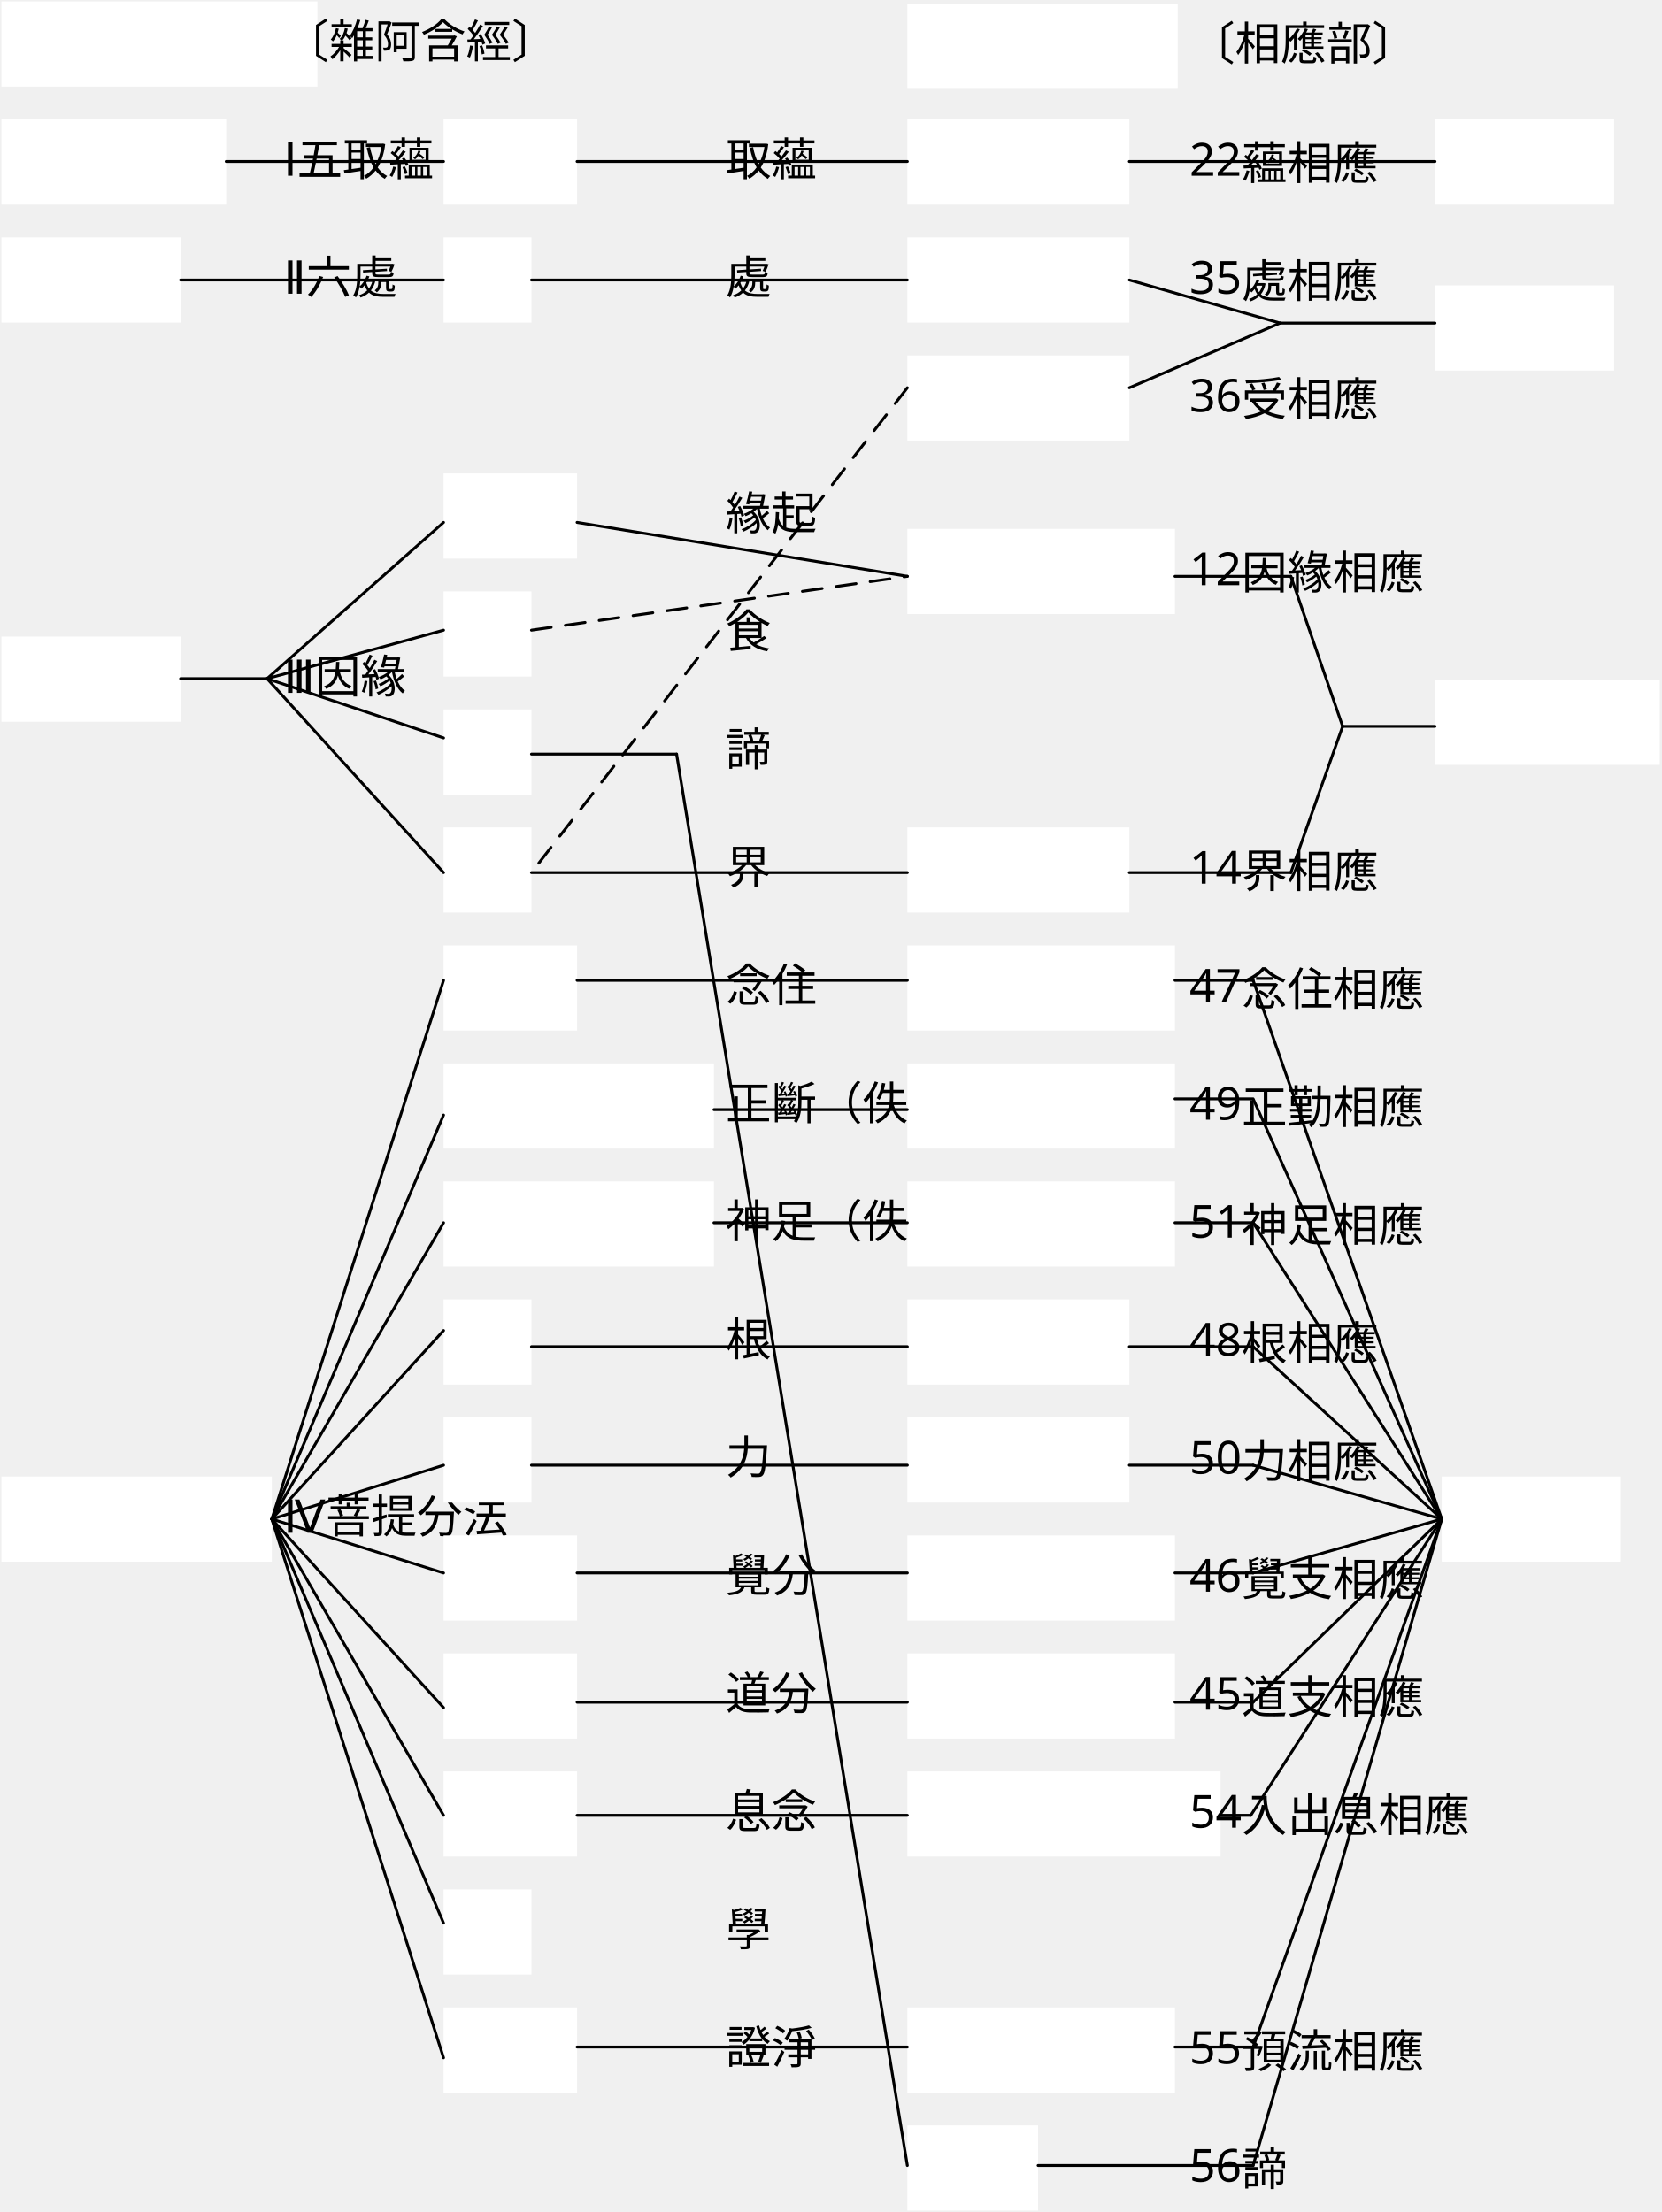
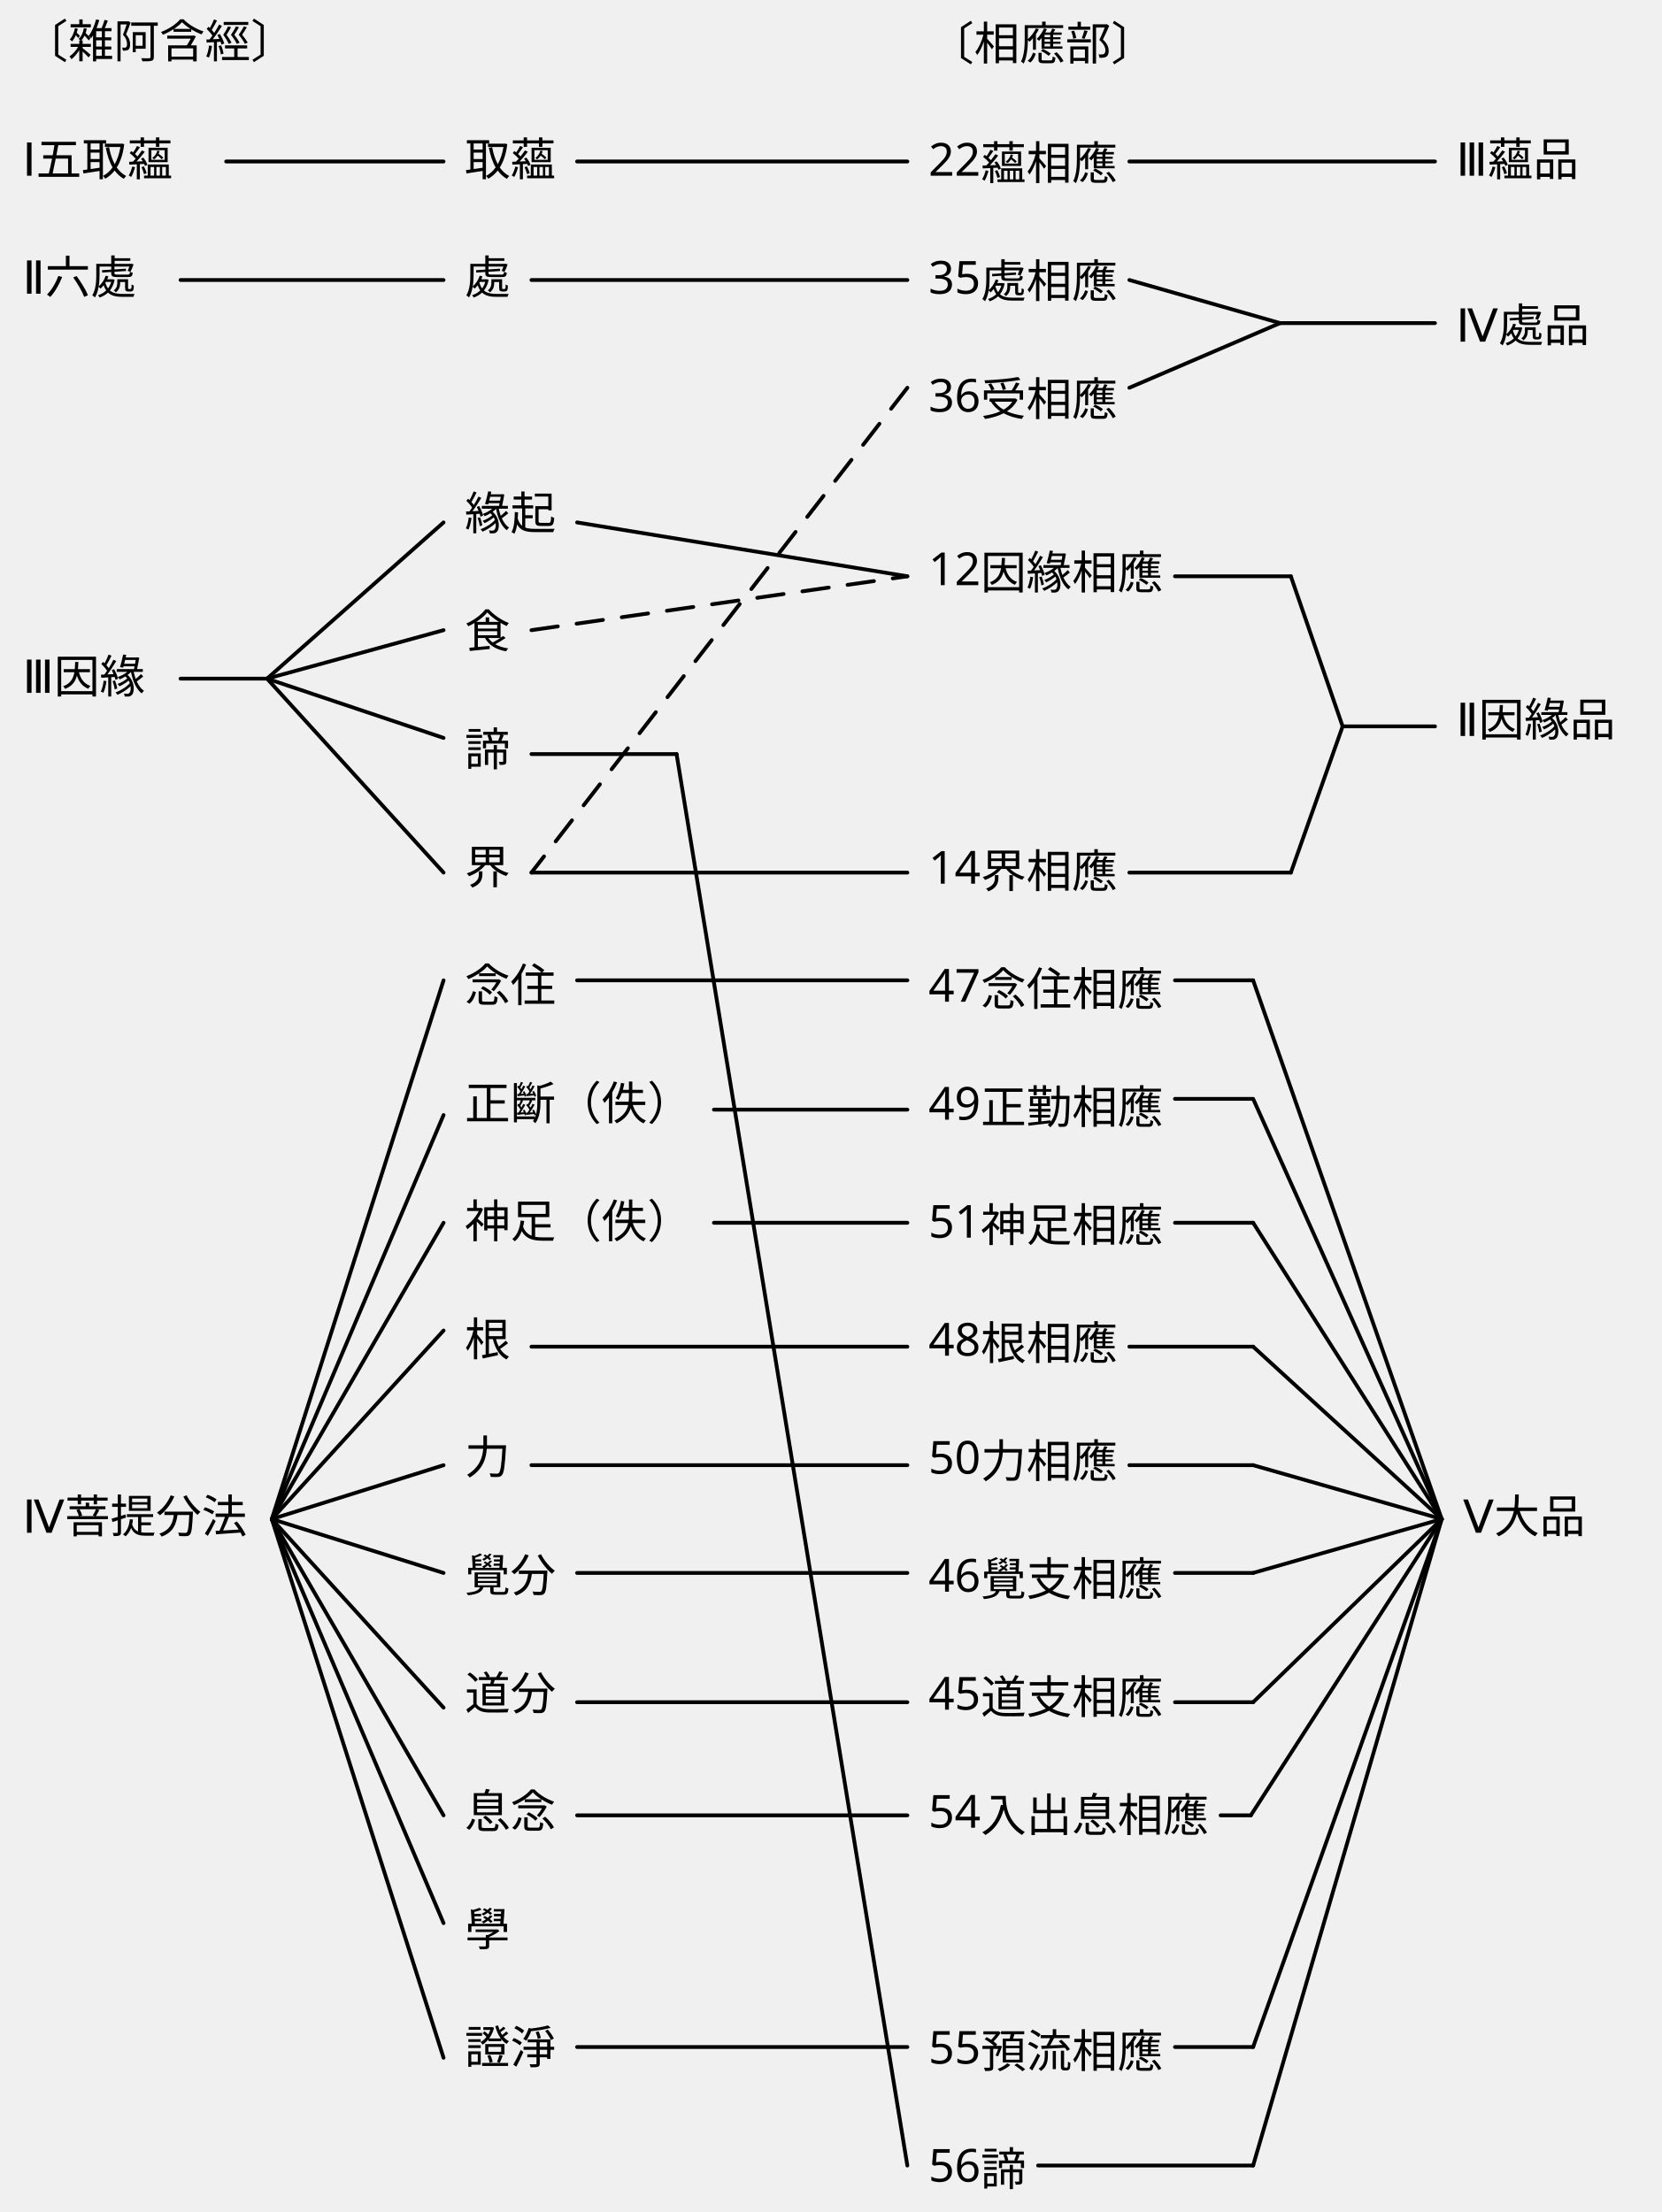
- <svg xmlns="http://www.w3.org/2000/svg" xmlns:ns1="http://schemas.microsoft.com/visio/2003/SVGExtensions/" width="6.069in" height="8.083in" viewBox="0 0 436.955 581.952" xml:space="preserve" color-interpolation-filters="sRGB" class="st5">
-   <ns1:documentProperties ns1:langID="1028" ns1:metric="true" ns1:viewMarkup="false" />
+ <svg xmlns="http://www.w3.org/2000/svg" width="6.069in" height="8.083in" viewBox="0 0 436.955 581.952" xml:space="preserve" color-interpolation-filters="sRGB" class="st5">
  <style type="text/css">
	
- 		.st1 {fill:#ffffff;stroke:none;stroke-linecap:round;stroke-linejoin:round;stroke-width:0.75}
+ 		.st1 {fill:none;stroke:none;stroke-linecap:round;stroke-linejoin:round;stroke-width:0.75}
		.st2 {fill:#000000;font-family:新細明體;font-size:1em}
- 		.st3 {stroke:#000000;stroke-linecap:round;stroke-linejoin:round;stroke-width:0.75}
- 		.st4 {stroke:#000000;stroke-dasharray:5.25,3.75;stroke-linecap:round;stroke-linejoin:round;stroke-width:0.75}
+ 		.st3 {stroke:#000000;stroke-linecap:round;stroke-linejoin:round;stroke-width:1}
+ 		.st4 {stroke:#000000;stroke-dasharray:7,5;stroke-linecap:round;stroke-linejoin:round;stroke-width:1}
		.st5 {fill:none;fill-rule:evenodd;font-size:12px;overflow:visible;stroke-linecap:square;stroke-miterlimit:3}
	
	</style>
-   <g ns1:mID="0" ns1:index="1" ns1:groupContext="foregroundPage">
-     <ns1:pageProperties ns1:drawingScale="0.0393701" ns1:pageScale="0.0393701" ns1:drawingUnits="24" ns1:shadowOffsetX="8.50394" ns1:shadowOffsetY="-8.50394" />
-     <g id="group104-1" transform="translate(0.375,-0.375)" ns1:mID="104" ns1:groupContext="group">
-       <g id="shape1-2" ns1:mID="1" ns1:groupContext="shape" transform="translate(7.99361E-15,-558.799)">
-         <ns1:textBlock ns1:margins="rect(4,4,4,4)" ns1:tabSpace="42.5197" />
-         <ns1:textRect cx="41.561" cy="570.751" width="83.13" height="22.404" />
+   <g>
+     <g id="group104-1" transform="translate(0.375,-0.375)">
+       <g id="shape1-2" transform="translate(3.9968E-14,-558.799)">
        <rect x="0" y="559.549" width="83.121" height="22.404" class="st1" />
-         <text x="5.56" y="574.35" class="st2" ns1:langID="1028">
-           <ns1:paragraph ns1:horizAlign="1" />
-           <ns1:tabList />〔雜阿含經〕</text>
-       </g>
-       <g id="shape2-5" ns1:mID="2" ns1:groupContext="shape" transform="translate(238.292,-558.217)">
-         <ns1:textBlock ns1:margins="rect(4,4,4,4)" ns1:tabSpace="42.5197" />
-         <ns1:textRect cx="35.561" cy="570.751" width="71.13" height="22.404" />
+         <text x="5.56" y="574.35" class="st2">〔雜阿含經〕</text>
+       </g>
+       <g id="shape2-5" transform="translate(238.292,-558.217)">
        <rect x="0" y="559.549" width="71.121" height="22.404" class="st1" />
-         <text x="5.56" y="574.35" class="st2" ns1:langID="1028">
-           <ns1:paragraph ns1:horizAlign="1" />
-           <ns1:tabList />〔相應部〕</text>
-       </g>
-       <g id="shape3-8" ns1:mID="3" ns1:groupContext="shape" transform="translate(-1.19904E-14,-527.754)">
-         <ns1:textBlock ns1:margins="rect(4,4,4,4)" ns1:tabSpace="42.5197" />
-         <ns1:textRect cx="29.561" cy="570.751" width="59.13" height="22.404" />
+         <text x="5.56" y="574.35" class="st2">〔相應部〕</text>
+       </g>
+       <g id="shape3-8" transform="translate(7.99361E-15,-527.754)">
        <rect x="0" y="559.549" width="59.121" height="22.404" class="st1" />
-         <text x="5.56" y="574.35" class="st2" ns1:langID="1028">
-           <ns1:paragraph ns1:horizAlign="1" />
-           <ns1:tabList />Ⅰ五取蘊</text>
-       </g>
-       <g id="shape4-11" ns1:mID="4" ns1:groupContext="shape" transform="translate(116.296,-527.754)">
-         <ns1:textBlock ns1:margins="rect(4,4,4,4)" ns1:tabSpace="42.5197" />
-         <ns1:textRect cx="17.56" cy="570.751" width="35.13" height="22.404" />
-         <rect x="0" y="559.549" width="35.121" height="22.404" class="st1" />
-         <text x="5.56" y="574.35" class="st2" ns1:langID="1028">
-           <ns1:paragraph ns1:horizAlign="1" />
-           <ns1:tabList />取蘊</text>
-       </g>
-       <g id="shape5-14" ns1:mID="5" ns1:groupContext="shape" transform="translate(238.292,-527.754)">
-         <ns1:textBlock ns1:margins="rect(4,4,4,4)" ns1:tabSpace="42.5197" />
-         <ns1:textRect cx="29.197" cy="570.751" width="58.4" height="22.404" />
-         <rect x="0" y="559.549" width="58.395" height="22.404" class="st1" />
-         <text x="5.56" y="574.35" class="st2" ns1:langID="1028">
-           <ns1:paragraph ns1:horizAlign="1" />
-           <ns1:tabList />22蘊相應</text>
-       </g>
-       <g id="shape6-17" ns1:mID="6" ns1:groupContext="shape" transform="translate(377.084,-527.754)">
-         <ns1:textBlock ns1:margins="rect(4,4,4,4)" ns1:tabSpace="42.5197" />
-         <ns1:textRect cx="23.561" cy="570.751" width="47.13" height="22.404" />
-         <rect x="0" y="559.549" width="47.121" height="22.404" class="st1" />
-         <text x="5.56" y="574.35" class="st2" ns1:langID="1028">
-           <ns1:paragraph ns1:horizAlign="1" />
-           <ns1:tabList />Ⅲ蘊品</text>
-       </g>
-       <g id="shape7-20" ns1:mID="7" ns1:groupContext="shape" transform="translate(-1.9984E-14,-496.71)">
-         <ns1:textBlock ns1:margins="rect(4,4,4,4)" ns1:tabSpace="42.5197" />
-         <ns1:textRect cx="23.561" cy="570.751" width="47.13" height="22.404" />
-         <rect x="0" y="559.549" width="47.121" height="22.404" class="st1" />
-         <text x="5.56" y="574.35" class="st2" ns1:langID="1028">
-           <ns1:paragraph ns1:horizAlign="1" />
-           <ns1:tabList />Ⅱ六處</text>
-       </g>
-       <g id="shape8-23" ns1:mID="8" ns1:groupContext="shape" transform="translate(116.296,-496.71)">
-         <ns1:textBlock ns1:margins="rect(4,4,4,4)" ns1:tabSpace="42.5197" />
-         <ns1:textRect cx="11.56" cy="570.751" width="23.13" height="22.404" />
-         <rect x="0" y="559.549" width="23.121" height="22.404" class="st1" />
-         <text x="5.56" y="574.35" class="st2" ns1:langID="1028">
-           <ns1:paragraph ns1:horizAlign="1" />
-           <ns1:tabList />處</text>
-       </g>
-       <g id="shape9-26" ns1:mID="9" ns1:groupContext="shape" transform="translate(238.292,-496.71)">
-         <ns1:textBlock ns1:margins="rect(4,4,4,4)" ns1:tabSpace="42.5197" />
-         <ns1:textRect cx="29.197" cy="570.751" width="58.4" height="22.404" />
-         <rect x="0" y="559.549" width="58.395" height="22.404" class="st1" />
-         <text x="5.56" y="574.35" class="st2" ns1:langID="1028">
-           <ns1:paragraph ns1:horizAlign="1" />
-           <ns1:tabList />35處相應</text>
-       </g>
-       <g id="shape10-29" ns1:mID="10" ns1:groupContext="shape" transform="translate(377.084,-484.091)">
-         <ns1:textBlock ns1:margins="rect(4,4,4,4)" ns1:tabSpace="42.5197" />
-         <ns1:textRect cx="23.561" cy="570.751" width="47.13" height="22.404" />
-         <rect x="0" y="559.549" width="47.121" height="22.404" class="st1" />
-         <text x="5.56" y="574.35" class="st2" ns1:langID="1028">
-           <ns1:paragraph ns1:horizAlign="1" />
-           <ns1:tabList />Ⅳ處品</text>
-       </g>
-       <g id="shape11-32" ns1:mID="11" ns1:groupContext="shape" transform="translate(238.292,-465.666)">
-         <ns1:textBlock ns1:margins="rect(4,4,4,4)" ns1:tabSpace="42.5197" />
-         <ns1:textRect cx="29.197" cy="570.751" width="58.4" height="22.404" />
-         <rect x="0" y="559.549" width="58.395" height="22.404" class="st1" />
-         <text x="5.56" y="574.35" class="st2" ns1:langID="1028">
-           <ns1:paragraph ns1:horizAlign="1" />
-           <ns1:tabList />36受相應</text>
-       </g>
-       <g id="shape12-35" ns1:mID="12" ns1:groupContext="shape" transform="translate(-1.9984E-14,-391.691)">
-         <ns1:textBlock ns1:margins="rect(4,4,4,4)" ns1:tabSpace="42.5197" />
-         <ns1:textRect cx="23.561" cy="570.751" width="47.13" height="22.404" />
-         <rect x="0" y="559.549" width="47.121" height="22.404" class="st1" />
-         <text x="5.56" y="574.35" class="st2" ns1:langID="1028">
-           <ns1:paragraph ns1:horizAlign="1" />
-           <ns1:tabList />Ⅲ因緣</text>
-       </g>
-       <g id="shape13-38" ns1:mID="13" ns1:groupContext="shape" transform="translate(377.084,-380.353)">
-         <ns1:textBlock ns1:margins="rect(4,4,4,4)" ns1:tabSpace="42.5197" />
-         <ns1:textRect cx="29.561" cy="570.751" width="59.13" height="22.404" />
+         <text x="5.56" y="574.35" class="st2">Ⅰ五取蘊</text>
+       </g>
+       <g id="shape4-11" transform="translate(116.296,-527.754)">
+         <rect x="0" y="559.549" width="35.121" height="22.404" class="st1" />
+         <text x="5.56" y="574.35" class="st2">取蘊</text>
+       </g>
+       <g id="shape5-14" transform="translate(238.292,-527.754)">
+         <rect x="0" y="559.549" width="58.395" height="22.404" class="st1" />
+         <text x="5.56" y="574.35" class="st2">22蘊相應</text>
+       </g>
+       <g id="shape6-17" transform="translate(377.084,-527.754)">
+         <rect x="0" y="559.549" width="47.121" height="22.404" class="st1" />
+         <text x="5.56" y="574.35" class="st2">Ⅲ蘊品</text>
+       </g>
+       <g id="shape7-20" transform="translate(1.59872E-14,-496.71)">
+         <rect x="0" y="559.549" width="47.121" height="22.404" class="st1" />
+         <text x="5.56" y="574.35" class="st2">Ⅱ六處</text>
+       </g>
+       <g id="shape8-23" transform="translate(116.296,-496.71)">
+         <rect x="0" y="559.549" width="23.121" height="22.404" class="st1" />
+         <text x="5.56" y="574.35" class="st2">處</text>
+       </g>
+       <g id="shape9-26" transform="translate(238.292,-496.71)">
+         <rect x="0" y="559.549" width="58.395" height="22.404" class="st1" />
+         <text x="5.56" y="574.35" class="st2">35處相應</text>
+       </g>
+       <g id="shape10-29" transform="translate(377.084,-484.091)">
+         <rect x="0" y="559.549" width="47.121" height="22.404" class="st1" />
+         <text x="5.56" y="574.35" class="st2">Ⅳ處品</text>
+       </g>
+       <g id="shape11-32" transform="translate(238.292,-465.666)">
+         <rect x="0" y="559.549" width="58.395" height="22.404" class="st1" />
+         <text x="5.56" y="574.35" class="st2">36受相應</text>
+       </g>
+       <g id="shape12-35" transform="translate(1.59872E-14,-391.691)">
+         <rect x="0" y="559.549" width="47.121" height="22.404" class="st1" />
+         <text x="5.56" y="574.35" class="st2">Ⅲ因緣</text>
+       </g>
+       <g id="shape13-38" transform="translate(377.084,-380.353)">
        <rect x="0" y="559.549" width="59.121" height="22.404" class="st1" />
-         <text x="5.56" y="574.35" class="st2" ns1:langID="1028">
-           <ns1:paragraph ns1:horizAlign="1" />
-           <ns1:tabList />Ⅱ因緣品</text>
-       </g>
-       <g id="shape14-41" ns1:mID="14" ns1:groupContext="shape" transform="translate(238.292,-420.038)">
-         <ns1:textBlock ns1:margins="rect(4,4,4,4)" ns1:tabSpace="42.5197" />
-         <ns1:textRect cx="35.197" cy="570.751" width="70.4" height="22.404" />
-         <rect x="0" y="559.549" width="70.395" height="22.404" class="st1" />
-         <text x="5.56" y="574.35" class="st2" ns1:langID="1028">
-           <ns1:paragraph ns1:horizAlign="1" />
-           <ns1:tabList />12因緣相應</text>
-       </g>
-       <g id="shape15-44" ns1:mID="15" ns1:groupContext="shape" transform="translate(116.296,-434.621)">
-         <ns1:textBlock ns1:margins="rect(4,4,4,4)" ns1:tabSpace="42.5197" />
-         <ns1:textRect cx="17.56" cy="570.751" width="35.13" height="22.404" />
-         <rect x="0" y="559.549" width="35.121" height="22.404" class="st1" />
-         <text x="5.56" y="574.35" class="st2" ns1:langID="1028">
-           <ns1:paragraph ns1:horizAlign="1" />
-           <ns1:tabList />緣起</text>
-       </g>
-       <g id="shape16-47" ns1:mID="16" ns1:groupContext="shape" transform="translate(116.296,-403.577)">
-         <ns1:textBlock ns1:margins="rect(4,4,4,4)" ns1:tabSpace="42.5197" />
-         <ns1:textRect cx="11.56" cy="570.751" width="23.13" height="22.404" />
-         <rect x="0" y="559.549" width="23.121" height="22.404" class="st1" />
-         <text x="5.56" y="574.35" class="st2" ns1:langID="1028">
-           <ns1:paragraph ns1:horizAlign="1" />
-           <ns1:tabList />食</text>
-       </g>
-       <g id="shape17-50" ns1:mID="17" ns1:groupContext="shape" transform="translate(116.296,-372.532)">
-         <ns1:textBlock ns1:margins="rect(4,4,4,4)" ns1:tabSpace="42.5197" />
-         <ns1:textRect cx="11.56" cy="570.751" width="23.13" height="22.404" />
-         <rect x="0" y="559.549" width="23.121" height="22.404" class="st1" />
-         <text x="5.56" y="574.35" class="st2" ns1:langID="1028">
-           <ns1:paragraph ns1:horizAlign="1" />
-           <ns1:tabList />諦</text>
-       </g>
-       <g id="shape18-53" ns1:mID="18" ns1:groupContext="shape" transform="translate(116.296,-341.488)">
-         <ns1:textBlock ns1:margins="rect(4,4,4,4)" ns1:tabSpace="42.5197" />
-         <ns1:textRect cx="11.56" cy="570.751" width="23.13" height="22.404" />
-         <rect x="0" y="559.549" width="23.121" height="22.404" class="st1" />
-         <text x="5.56" y="574.35" class="st2" ns1:langID="1028">
-           <ns1:paragraph ns1:horizAlign="1" />
-           <ns1:tabList />界</text>
-       </g>
-       <g id="shape19-56" ns1:mID="19" ns1:groupContext="shape" transform="translate(238.292,-341.488)">
-         <ns1:textBlock ns1:margins="rect(4,4,4,4)" ns1:tabSpace="42.5197" />
-         <ns1:textRect cx="29.197" cy="570.751" width="58.4" height="22.404" />
-         <rect x="0" y="559.549" width="58.395" height="22.404" class="st1" />
-         <text x="5.56" y="574.35" class="st2" ns1:langID="1028">
-           <ns1:paragraph ns1:horizAlign="1" />
-           <ns1:tabList />14界相應</text>
-       </g>
-       <g id="shape20-59" ns1:mID="20" ns1:groupContext="shape" transform="translate(-1.59872E-14,-170.726)">
-         <ns1:textBlock ns1:margins="rect(4,4,4,4)" ns1:tabSpace="42.5197" />
-         <ns1:textRect cx="35.561" cy="570.751" width="71.13" height="22.404" />
+         <text x="5.56" y="574.35" class="st2">Ⅱ因緣品</text>
+       </g>
+       <g id="shape14-41" transform="translate(238.292,-420.038)">
+         <rect x="0" y="559.549" width="70.395" height="22.404" class="st1" />
+         <text x="5.56" y="574.35" class="st2">12因緣相應</text>
+       </g>
+       <g id="shape15-44" transform="translate(116.296,-434.621)">
+         <rect x="0" y="559.549" width="35.121" height="22.404" class="st1" />
+         <text x="5.56" y="574.35" class="st2">緣起</text>
+       </g>
+       <g id="shape16-47" transform="translate(116.296,-403.577)">
+         <rect x="0" y="559.549" width="23.121" height="22.404" class="st1" />
+         <text x="5.56" y="574.35" class="st2">食</text>
+       </g>
+       <g id="shape17-50" transform="translate(116.296,-372.532)">
+         <rect x="0" y="559.549" width="23.121" height="22.404" class="st1" />
+         <text x="5.56" y="574.35" class="st2">諦</text>
+       </g>
+       <g id="shape18-53" transform="translate(116.296,-341.488)">
+         <rect x="0" y="559.549" width="23.121" height="22.404" class="st1" />
+         <text x="5.56" y="574.35" class="st2">界</text>
+       </g>
+       <g id="shape19-56" transform="translate(238.292,-341.488)">
+         <rect x="0" y="559.549" width="58.395" height="22.404" class="st1" />
+         <text x="5.56" y="574.35" class="st2">14界相應</text>
+       </g>
+       <g id="shape20-59" transform="translate(1.19904E-14,-170.726)">
        <rect x="0" y="559.549" width="71.121" height="22.404" class="st1" />
-         <text x="5.56" y="574.35" class="st2" ns1:langID="1028">
-           <ns1:paragraph ns1:horizAlign="1" />
-           <ns1:tabList />Ⅳ菩提分法</text>
-       </g>
-       <g id="shape21-62" ns1:mID="21" ns1:groupContext="shape" transform="translate(378.85,-170.726)">
-         <ns1:textBlock ns1:margins="rect(4,4,4,4)" ns1:tabSpace="42.5197" />
-         <ns1:textRect cx="23.561" cy="570.751" width="47.13" height="22.404" />
-         <rect x="0" y="559.549" width="47.121" height="22.404" class="st1" />
-         <text x="5.56" y="574.35" class="st2" ns1:langID="1028">
-           <ns1:paragraph ns1:horizAlign="1" />
-           <ns1:tabList />Ⅴ大品</text>
-       </g>
-       <g id="shape22-65" ns1:mID="22" ns1:groupContext="shape" transform="translate(116.296,-310.444)">
-         <ns1:textBlock ns1:margins="rect(4,4,4,4)" ns1:tabSpace="42.5197" />
-         <ns1:textRect cx="17.56" cy="570.751" width="35.13" height="22.404" />
-         <rect x="0" y="559.549" width="35.121" height="22.404" class="st1" />
-         <text x="5.56" y="574.35" class="st2" ns1:langID="1028">
-           <ns1:paragraph ns1:horizAlign="1" />
-           <ns1:tabList />念住</text>
-       </g>
-       <g id="shape23-68" ns1:mID="23" ns1:groupContext="shape" transform="translate(238.292,-310.444)">
-         <ns1:textBlock ns1:margins="rect(4,4,4,4)" ns1:tabSpace="42.5197" />
-         <ns1:textRect cx="35.197" cy="570.751" width="70.4" height="22.404" />
-         <rect x="0" y="559.549" width="70.395" height="22.404" class="st1" />
-         <text x="5.56" y="574.35" class="st2" ns1:langID="1028">
-           <ns1:paragraph ns1:horizAlign="1" />
-           <ns1:tabList />47念住相應</text>
-       </g>
-       <g id="shape24-71" ns1:mID="24" ns1:groupContext="shape" transform="translate(116.296,-279.399)">
-         <ns1:textBlock ns1:margins="rect(4,4,4,4)" ns1:tabSpace="42.5197" />
-         <ns1:textRect cx="35.561" cy="570.751" width="71.13" height="22.404" />
+         <text x="5.56" y="574.35" class="st2">Ⅳ菩提分法</text>
+       </g>
+       <g id="shape21-62" transform="translate(378.85,-170.726)">
+         <rect x="0" y="559.549" width="47.121" height="22.404" class="st1" />
+         <text x="5.56" y="574.35" class="st2">Ⅴ大品</text>
+       </g>
+       <g id="shape22-65" transform="translate(116.296,-310.444)">
+         <rect x="0" y="559.549" width="35.121" height="22.404" class="st1" />
+         <text x="5.56" y="574.35" class="st2">念住</text>
+       </g>
+       <g id="shape23-68" transform="translate(238.292,-310.444)">
+         <rect x="0" y="559.549" width="70.395" height="22.404" class="st1" />
+         <text x="5.56" y="574.35" class="st2">47念住相應</text>
+       </g>
+       <g id="shape24-71" transform="translate(116.296,-279.399)">
        <rect x="0" y="559.549" width="71.121" height="22.404" class="st1" />
-         <text x="5.56" y="574.35" class="st2" ns1:langID="1028">
-           <ns1:paragraph ns1:horizAlign="1" />
-           <ns1:tabList />正斷（佚）</text>
-       </g>
-       <g id="shape25-74" ns1:mID="25" ns1:groupContext="shape" transform="translate(238.292,-279.399)">
-         <ns1:textBlock ns1:margins="rect(4,4,4,4)" ns1:tabSpace="42.5197" />
-         <ns1:textRect cx="35.197" cy="570.751" width="70.4" height="22.404" />
-         <rect x="0" y="559.549" width="70.395" height="22.404" class="st1" />
-         <text x="5.56" y="574.35" class="st2" ns1:langID="1028">
-           <ns1:paragraph ns1:horizAlign="1" />
-           <ns1:tabList />49正勤相應</text>
-       </g>
-       <g id="shape26-77" ns1:mID="26" ns1:groupContext="shape" transform="translate(116.296,-248.355)">
-         <ns1:textBlock ns1:margins="rect(4,4,4,4)" ns1:tabSpace="42.5197" />
-         <ns1:textRect cx="35.561" cy="570.751" width="71.13" height="22.404" />
+         <text x="5.56" y="574.35" class="st2">正斷（佚）</text>
+       </g>
+       <g id="shape25-74" transform="translate(238.292,-279.399)">
+         <rect x="0" y="559.549" width="70.395" height="22.404" class="st1" />
+         <text x="5.56" y="574.35" class="st2">49正勤相應</text>
+       </g>
+       <g id="shape26-77" transform="translate(116.296,-248.355)">
        <rect x="0" y="559.549" width="71.121" height="22.404" class="st1" />
-         <text x="5.56" y="574.35" class="st2" ns1:langID="1028">
-           <ns1:paragraph ns1:horizAlign="1" />
-           <ns1:tabList />神足（佚）</text>
-       </g>
-       <g id="shape27-80" ns1:mID="27" ns1:groupContext="shape" transform="translate(238.292,-248.355)">
-         <ns1:textBlock ns1:margins="rect(4,4,4,4)" ns1:tabSpace="42.5197" />
-         <ns1:textRect cx="35.197" cy="570.751" width="70.4" height="22.404" />
-         <rect x="0" y="559.549" width="70.395" height="22.404" class="st1" />
-         <text x="5.56" y="574.35" class="st2" ns1:langID="1028">
-           <ns1:paragraph ns1:horizAlign="1" />
-           <ns1:tabList />51神足相應</text>
-       </g>
-       <g id="shape28-83" ns1:mID="28" ns1:groupContext="shape" transform="translate(116.296,-217.311)">
-         <ns1:textBlock ns1:margins="rect(4,4,4,4)" ns1:tabSpace="42.5197" />
-         <ns1:textRect cx="11.56" cy="570.751" width="23.13" height="22.404" />
-         <rect x="0" y="559.549" width="23.121" height="22.404" class="st1" />
-         <text x="5.56" y="574.35" class="st2" ns1:langID="1028">
-           <ns1:paragraph ns1:horizAlign="1" />
-           <ns1:tabList />根</text>
-       </g>
-       <g id="shape29-86" ns1:mID="29" ns1:groupContext="shape" transform="translate(238.292,-217.311)">
-         <ns1:textBlock ns1:margins="rect(4,4,4,4)" ns1:tabSpace="42.5197" />
-         <ns1:textRect cx="29.197" cy="570.751" width="58.4" height="22.404" />
-         <rect x="0" y="559.549" width="58.395" height="22.404" class="st1" />
-         <text x="5.56" y="574.35" class="st2" ns1:langID="1028">
-           <ns1:paragraph ns1:horizAlign="1" />
-           <ns1:tabList />48根相應</text>
-       </g>
-       <g id="shape30-89" ns1:mID="30" ns1:groupContext="shape" transform="translate(116.296,-186.266)">
-         <ns1:textBlock ns1:margins="rect(4,4,4,4)" ns1:tabSpace="42.5197" />
-         <ns1:textRect cx="11.56" cy="570.751" width="23.13" height="22.404" />
-         <rect x="0" y="559.549" width="23.121" height="22.404" class="st1" />
-         <text x="5.56" y="574.35" class="st2" ns1:langID="1028">
-           <ns1:paragraph ns1:horizAlign="1" />
-           <ns1:tabList />力</text>
-       </g>
-       <g id="shape31-92" ns1:mID="31" ns1:groupContext="shape" transform="translate(238.292,-186.266)">
-         <ns1:textBlock ns1:margins="rect(4,4,4,4)" ns1:tabSpace="42.5197" />
-         <ns1:textRect cx="29.197" cy="570.751" width="58.4" height="22.404" />
-         <rect x="0" y="559.549" width="58.395" height="22.404" class="st1" />
-         <text x="5.56" y="574.35" class="st2" ns1:langID="1028">
-           <ns1:paragraph ns1:horizAlign="1" />
-           <ns1:tabList />50力相應</text>
-       </g>
-       <g id="shape32-95" ns1:mID="32" ns1:groupContext="shape" transform="translate(238.292,-155.222)">
-         <ns1:textBlock ns1:margins="rect(4,4,4,4)" ns1:tabSpace="42.5197" />
-         <ns1:textRect cx="35.197" cy="570.751" width="70.4" height="22.404" />
-         <rect x="0" y="559.549" width="70.395" height="22.404" class="st1" />
-         <text x="5.56" y="574.35" class="st2" ns1:langID="1028">
-           <ns1:paragraph ns1:horizAlign="1" />
-           <ns1:tabList />46覺支相應</text>
-       </g>
-       <g id="shape33-98" ns1:mID="33" ns1:groupContext="shape" transform="translate(116.296,-155.222)">
-         <ns1:textBlock ns1:margins="rect(4,4,4,4)" ns1:tabSpace="42.5197" />
-         <ns1:textRect cx="17.56" cy="570.751" width="35.13" height="22.404" />
-         <rect x="0" y="559.549" width="35.121" height="22.404" class="st1" />
-         <text x="5.56" y="574.35" class="st2" ns1:langID="1028">
-           <ns1:paragraph ns1:horizAlign="1" />
-           <ns1:tabList />覺分</text>
-       </g>
-       <g id="shape34-101" ns1:mID="34" ns1:groupContext="shape" transform="translate(116.296,-124.177)">
-         <ns1:textBlock ns1:margins="rect(4,4,4,4)" ns1:tabSpace="42.5197" />
-         <ns1:textRect cx="17.56" cy="570.751" width="35.13" height="22.404" />
-         <rect x="0" y="559.549" width="35.121" height="22.404" class="st1" />
-         <text x="5.56" y="574.35" class="st2" ns1:langID="1028">
-           <ns1:paragraph ns1:horizAlign="1" />
-           <ns1:tabList />道分</text>
-       </g>
-       <g id="shape35-104" ns1:mID="35" ns1:groupContext="shape" transform="translate(238.292,-124.177)">
-         <ns1:textBlock ns1:margins="rect(4,4,4,4)" ns1:tabSpace="42.5197" />
-         <ns1:textRect cx="35.197" cy="570.751" width="70.4" height="22.404" />
-         <rect x="0" y="559.549" width="70.395" height="22.404" class="st1" />
-         <text x="5.56" y="574.35" class="st2" ns1:langID="1028">
-           <ns1:paragraph ns1:horizAlign="1" />
-           <ns1:tabList />45道支相應</text>
-       </g>
-       <g id="shape36-107" ns1:mID="36" ns1:groupContext="shape" transform="translate(116.296,-93.1331)">
-         <ns1:textBlock ns1:margins="rect(4,4,4,4)" ns1:tabSpace="42.5197" />
-         <ns1:textRect cx="17.56" cy="570.751" width="35.13" height="22.404" />
-         <rect x="0" y="559.549" width="35.121" height="22.404" class="st1" />
-         <text x="5.56" y="574.35" class="st2" ns1:langID="1028">
-           <ns1:paragraph ns1:horizAlign="1" />
-           <ns1:tabList />息念</text>
-       </g>
-       <g id="shape37-110" ns1:mID="37" ns1:groupContext="shape" transform="translate(238.292,-93.1331)">
-         <ns1:textBlock ns1:margins="rect(4,4,4,4)" ns1:tabSpace="42.5197" />
-         <ns1:textRect cx="41.197" cy="570.751" width="82.4" height="22.404" />
+         <text x="5.56" y="574.35" class="st2">神足（佚）</text>
+       </g>
+       <g id="shape27-80" transform="translate(238.292,-248.355)">
+         <rect x="0" y="559.549" width="70.395" height="22.404" class="st1" />
+         <text x="5.56" y="574.35" class="st2">51神足相應</text>
+       </g>
+       <g id="shape28-83" transform="translate(116.296,-217.311)">
+         <rect x="0" y="559.549" width="23.121" height="22.404" class="st1" />
+         <text x="5.56" y="574.35" class="st2">根</text>
+       </g>
+       <g id="shape29-86" transform="translate(238.292,-217.311)">
+         <rect x="0" y="559.549" width="58.395" height="22.404" class="st1" />
+         <text x="5.56" y="574.35" class="st2">48根相應</text>
+       </g>
+       <g id="shape30-89" transform="translate(116.296,-186.266)">
+         <rect x="0" y="559.549" width="23.121" height="22.404" class="st1" />
+         <text x="5.56" y="574.35" class="st2">力</text>
+       </g>
+       <g id="shape31-92" transform="translate(238.292,-186.266)">
+         <rect x="0" y="559.549" width="58.395" height="22.404" class="st1" />
+         <text x="5.56" y="574.35" class="st2">50力相應</text>
+       </g>
+       <g id="shape32-95" transform="translate(238.292,-155.222)">
+         <rect x="0" y="559.549" width="70.395" height="22.404" class="st1" />
+         <text x="5.56" y="574.35" class="st2">46覺支相應</text>
+       </g>
+       <g id="shape33-98" transform="translate(116.296,-155.222)">
+         <rect x="0" y="559.549" width="35.121" height="22.404" class="st1" />
+         <text x="5.56" y="574.35" class="st2">覺分</text>
+       </g>
+       <g id="shape34-101" transform="translate(116.296,-124.177)">
+         <rect x="0" y="559.549" width="35.121" height="22.404" class="st1" />
+         <text x="5.56" y="574.35" class="st2">道分</text>
+       </g>
+       <g id="shape35-104" transform="translate(238.292,-124.177)">
+         <rect x="0" y="559.549" width="70.395" height="22.404" class="st1" />
+         <text x="5.56" y="574.35" class="st2">45道支相應</text>
+       </g>
+       <g id="shape36-107" transform="translate(116.296,-93.1331)">
+         <rect x="0" y="559.549" width="35.121" height="22.404" class="st1" />
+         <text x="5.56" y="574.35" class="st2">息念</text>
+       </g>
+       <g id="shape37-110" transform="translate(238.292,-93.1331)">
        <rect x="0" y="559.549" width="82.395" height="22.404" class="st1" />
-         <text x="5.56" y="574.35" class="st2" ns1:langID="1028">
-           <ns1:paragraph ns1:horizAlign="1" />
-           <ns1:tabList />54入出息相應</text>
-       </g>
-       <g id="shape38-113" ns1:mID="38" ns1:groupContext="shape" transform="translate(116.296,-62.0887)">
-         <ns1:textBlock ns1:margins="rect(4,4,4,4)" ns1:tabSpace="42.5197" />
-         <ns1:textRect cx="11.56" cy="570.751" width="23.13" height="22.404" />
-         <rect x="0" y="559.549" width="23.121" height="22.404" class="st1" />
-         <text x="5.56" y="574.35" class="st2" ns1:langID="1028">
-           <ns1:paragraph ns1:horizAlign="1" />
-           <ns1:tabList />學</text>
-       </g>
-       <g id="shape39-116" ns1:mID="39" ns1:groupContext="shape" transform="translate(116.296,-31.0444)">
-         <ns1:textBlock ns1:margins="rect(4,4,4,4)" ns1:tabSpace="42.5197" />
-         <ns1:textRect cx="17.56" cy="570.751" width="35.13" height="22.404" />
-         <rect x="0" y="559.549" width="35.121" height="22.404" class="st1" />
-         <text x="5.56" y="574.35" class="st2" ns1:langID="1028">
-           <ns1:paragraph ns1:horizAlign="1" />
-           <ns1:tabList />證淨</text>
-       </g>
-       <g id="shape40-119" ns1:mID="40" ns1:groupContext="shape" transform="translate(238.292,-31.0444)">
-         <ns1:textBlock ns1:margins="rect(4,4,4,4)" ns1:tabSpace="42.5197" />
-         <ns1:textRect cx="35.197" cy="570.751" width="70.4" height="22.404" />
-         <rect x="0" y="559.549" width="70.395" height="22.404" class="st1" />
-         <text x="5.56" y="574.35" class="st2" ns1:langID="1028">
-           <ns1:paragraph ns1:horizAlign="1" />
-           <ns1:tabList />55預流相應</text>
-       </g>
-       <g id="shape41-122" ns1:mID="41" ns1:groupContext="shape" transform="translate(238.292,0)">
-         <ns1:textBlock ns1:margins="rect(4,4,4,4)" ns1:tabSpace="42.5197" />
-         <ns1:textRect cx="17.197" cy="570.751" width="34.4" height="22.404" />
+         <text x="5.56" y="574.35" class="st2">54入出息相應</text>
+       </g>
+       <g id="shape38-113" transform="translate(116.296,-62.0887)">
+         <rect x="0" y="559.549" width="23.121" height="22.404" class="st1" />
+         <text x="5.56" y="574.35" class="st2">學</text>
+       </g>
+       <g id="shape39-116" transform="translate(116.296,-31.0444)">
+         <rect x="0" y="559.549" width="35.121" height="22.404" class="st1" />
+         <text x="5.56" y="574.35" class="st2">證淨</text>
+       </g>
+       <g id="shape40-119" transform="translate(238.292,-31.0444)">
+         <rect x="0" y="559.549" width="70.395" height="22.404" class="st1" />
+         <text x="5.56" y="574.35" class="st2">55預流相應</text>
+       </g>
+       <g id="shape41-122" transform="translate(238.292,0)">
        <rect x="0" y="559.549" width="34.394" height="22.404" class="st1" />
-         <text x="5.56" y="574.35" class="st2" ns1:langID="1028">
-           <ns1:paragraph ns1:horizAlign="1" />
-           <ns1:tabList />56諦</text>
-       </g>
-       <g id="shape42-125" ns1:mID="42" ns1:groupContext="shape" transform="translate(59.1211,-539.093)">
+         <text x="5.56" y="574.35" class="st2">56諦</text>
+       </g>
+       <g id="shape42-125" transform="translate(59.1211,-539.093)">
        <path d="M0 581.95 L57.17 581.95" class="st3" />
      </g>
-       <g id="shape43-128" ns1:mID="43" ns1:groupContext="shape" transform="translate(151.416,-539.093)">
-         <path d="M0 581.95 L86.88 581.95" class="st3" />
-       </g>
-       <g id="shape44-131" ns1:mID="44" ns1:groupContext="shape" transform="translate(296.687,-539.093)">
+       <g id="shape43-128" transform="translate(151.416,-539.093)">
+         <path d="M0 581.95 L86.88 581.95" class="st3" />
+       </g>
+       <g id="shape44-131" transform="translate(296.687,-539.093)">
        <path d="M0 581.95 L80.4 581.95" class="st3" />
      </g>
-       <g id="shape45-134" ns1:mID="45" ns1:groupContext="shape" transform="translate(47.121,-507.912)">
+       <g id="shape45-134" transform="translate(47.121,-507.912)">
        <path d="M0 581.95 L69.17 581.95" class="st3" />
      </g>
-       <g id="shape46-137" ns1:mID="46" ns1:groupContext="shape" transform="translate(139.416,-507.912)">
+       <g id="shape46-137" transform="translate(139.416,-507.912)">
        <path d="M0 581.95 L98.88 581.95" class="st3" />
      </g>
-       <g id="shape47-140" ns1:mID="47" ns1:groupContext="shape" transform="translate(336.331,-496.573)">
+       <g id="shape47-140" transform="translate(336.331,-496.573)">
        <path d="M0 581.95 L40.75 581.95" class="st3" />
      </g>
-       <g id="shape48-143" ns1:mID="48" ns1:groupContext="shape" transform="translate(456.714,-485.477) rotate(15.961)">
+       <g id="shape48-143" transform="translate(456.714,-485.477) rotate(15.961)">
        <path d="M0 581.95 L41.23 581.95" class="st3" />
      </g>
-       <g id="shape49-146" ns1:mID="49" ns1:groupContext="shape" transform="translate(67.2444,-432.426) rotate(-23.22)">
+       <g id="shape49-146" transform="translate(67.2444,-432.426) rotate(-23.22)">
        <path d="M0 581.95 L43.14 581.95" class="st3" />
      </g>
-       <g id="shape50-149" ns1:mID="50" ns1:groupContext="shape" transform="translate(698.246,458.914) rotate(127.781)">
+       <g id="shape50-149" transform="translate(698.246,458.914) rotate(127.781)">
        <path d="M0 581.95 L161.39 581.95" class="st4" />
      </g>
-       <g id="shape51-152" ns1:mID="51" ns1:groupContext="shape" transform="translate(56.841,-409.898) rotate(-8.15744)">
+       <g id="shape51-152" transform="translate(56.841,-409.898) rotate(-8.15744)">
        <path d="M0 581.95 L99.89 581.95" class="st4" />
      </g>
-       <g id="shape52-155" ns1:mID="52" ns1:groupContext="shape" transform="translate(245.12,-436.539) rotate(9.26583)">
+       <g id="shape52-155" transform="translate(245.12,-436.539) rotate(9.26583)">
        <path d="M0 581.95 L88.02 581.95" class="st3" />
      </g>
-       <g id="shape53-158" ns1:mID="53" ns1:groupContext="shape" transform="translate(47.121,-403.03)">
+       <g id="shape53-158" transform="translate(47.121,-403.03)">
        <path d="M0 581.95 L22.75 581.95 L69.17 540.85" class="st3" />
      </g>
-       <g id="shape54-161" ns1:mID="54" ns1:groupContext="shape" transform="translate(-84.3218,-382.23) rotate(-15.3647)">
+       <g id="shape54-161" transform="translate(-84.3218,-382.23) rotate(-15.3647)">
        <path d="M0 581.95 L48.14 581.95" class="st3" />
      </g>
-       <g id="shape55-164" ns1:mID="55" ns1:groupContext="shape" transform="translate(255.151,-372.749) rotate(18.5645)">
+       <g id="shape55-164" transform="translate(255.151,-372.749) rotate(18.5645)">
        <path d="M0 581.95 L48.97 581.95" class="st3" />
      </g>
-       <g id="shape56-167" ns1:mID="56" ns1:groupContext="shape" transform="translate(500.331,-212.709) rotate(47.7039)">
+       <g id="shape56-167" transform="translate(500.331,-212.709) rotate(47.7039)">
        <path d="M0 581.95 L68.98 581.95" class="st3" />
      </g>
-       <g id="shape57-170" ns1:mID="57" ns1:groupContext="shape" transform="translate(308.687,-429.959)">
+       <g id="shape57-170" transform="translate(308.687,-429.959)">
        <path d="M0 581.95 L30.48 581.95" class="st3" />
      </g>
-       <g id="shape58-173" ns1:mID="58" ns1:groupContext="shape" transform="translate(296.687,-352.006)">
+       <g id="shape58-173" transform="translate(296.687,-352.006)">
        <path d="M0 581.95 L42.48 581.95" class="st3" />
      </g>
-       <g id="shape59-176" ns1:mID="59" ns1:groupContext="shape" transform="translate(352.786,-390.477)">
+       <g id="shape59-176" transform="translate(352.786,-390.477)">
        <path d="M0 581.95 L24.3 581.95" class="st3" />
      </g>
-       <g id="shape60-179" ns1:mID="60" ns1:groupContext="shape" transform="translate(889.302,-37.7923) rotate(70.9666)">
+       <g id="shape60-179" transform="translate(889.302,-37.7923) rotate(70.9666)">
        <path d="M0 581.95 L41.77 581.95" class="st3" />
      </g>
-       <g id="shape61-182" ns1:mID="61" ns1:groupContext="shape" transform="translate(901.369,385.706) rotate(109.497)">
+       <g id="shape61-182" transform="translate(901.369,385.706) rotate(109.497)">
        <path d="M0 581.95 L40.81 581.95" class="st3" />
      </g>
-       <g id="shape63-185" ns1:mID="63" ns1:groupContext="shape" transform="translate(139.416,-352.006)">
+       <g id="shape63-185" transform="translate(139.416,-352.006)">
        <path d="M0 581.95 L98.88 581.95" class="st3" />
      </g>
-       <g id="shape64-188" ns1:mID="64" ns1:groupContext="shape" transform="translate(139.416,-383.187)">
+       <g id="shape64-188" transform="translate(139.416,-383.187)">
        <path d="M0 581.95 L38.17 581.95" class="st3" />
      </g>
-       <g id="shape65-191" ns1:mID="65" ns1:groupContext="shape" transform="translate(-336.038,663.987) rotate(-99.2838)">
+       <g id="shape65-191" transform="translate(-336.038,663.987) rotate(-99.2838)">
        <path d="M0 581.95 L376.27 581.95" class="st3" />
      </g>
-       <g id="shape66-194" ns1:mID="66" ns1:groupContext="shape" transform="translate(151.416,-323.66)">
-         <path d="M0 581.95 L86.88 581.95" class="st3" />
-       </g>
-       <g id="shape67-197" ns1:mID="67" ns1:groupContext="shape" transform="translate(187.417,-289.644)">
+       <g id="shape66-194" transform="translate(151.416,-323.66)">
+         <path d="M0 581.95 L86.88 581.95" class="st3" />
+       </g>
+       <g id="shape67-197" transform="translate(187.417,-289.644)">
        <path d="M0 581.95 L50.88 581.95" class="st3" />
      </g>
-       <g id="shape68-200" ns1:mID="68" ns1:groupContext="shape" transform="translate(187.417,-259.88)">
+       <g id="shape68-200" transform="translate(187.417,-259.88)">
        <path d="M0 581.95 L50.88 581.95" class="st3" />
      </g>
-       <g id="shape69-203" ns1:mID="69" ns1:groupContext="shape" transform="translate(139.416,-227.282)">
+       <g id="shape69-203" transform="translate(139.416,-227.282)">
        <path d="M0 581.95 L98.88 581.95" class="st3" />
      </g>
-       <g id="shape70-206" ns1:mID="70" ns1:groupContext="shape" transform="translate(139.416,-196.101)">
+       <g id="shape70-206" transform="translate(139.416,-196.101)">
        <path d="M0 581.95 L98.88 581.95" class="st3" />
      </g>
-       <g id="shape71-209" ns1:mID="71" ns1:groupContext="shape" transform="translate(151.416,-167.754)">
-         <path d="M0 581.95 L86.88 581.95" class="st3" />
-       </g>
-       <g id="shape72-212" ns1:mID="72" ns1:groupContext="shape" transform="translate(151.416,-133.739)">
-         <path d="M0 581.95 L86.88 581.95" class="st3" />
-       </g>
-       <g id="shape73-215" ns1:mID="73" ns1:groupContext="shape" transform="translate(151.416,-103.975)">
-         <path d="M0 581.95 L86.88 581.95" class="st3" />
-       </g>
-       <g id="shape74-218" ns1:mID="74" ns1:groupContext="shape" transform="translate(151.416,-43.03)">
+       <g id="shape71-209" transform="translate(151.416,-167.754)">
+         <path d="M0 581.95 L86.88 581.95" class="st3" />
+       </g>
+       <g id="shape72-212" transform="translate(151.416,-133.739)">
+         <path d="M0 581.95 L86.88 581.95" class="st3" />
+       </g>
+       <g id="shape73-215" transform="translate(151.416,-103.975)">
+         <path d="M0 581.95 L86.88 581.95" class="st3" />
+       </g>
+       <g id="shape74-218" transform="translate(151.416,-43.03)">
        <path d="M0 581.95 L82.2 581.95 L86.88 581.95" class="st3" />
      </g>
-       <g id="shape75-221" ns1:mID="75" ns1:groupContext="shape" transform="translate(670.765,435.019) rotate(107.679)">
+       <g id="shape75-221" transform="translate(670.765,435.019) rotate(107.679)">
        <path d="M0 581.95 L148.76 581.95" class="st3" />
      </g>
-       <g id="shape76-224" ns1:mID="76" ns1:groupContext="shape" transform="translate(651.889,521.339) rotate(113.024)">
+       <g id="shape76-224" transform="translate(651.889,521.339) rotate(113.024)">
        <path d="M0 581.95 L115.5 581.95" class="st3" />
      </g>
-       <g id="shape77-227" ns1:mID="77" ns1:groupContext="shape" transform="translate(619.81,613.864) rotate(120.093)">
+       <g id="shape77-227" transform="translate(619.81,613.864) rotate(120.093)">
        <path d="M0 581.95 L90.1 581.95" class="st3" />
      </g>
-       <g id="shape78-230" ns1:mID="78" ns1:groupContext="shape" transform="translate(546.57,742.251) rotate(132.323)">
+       <g id="shape78-230" transform="translate(546.57,742.251) rotate(132.323)">
        <path d="M0 581.95 L67.09 581.95" class="st3" />
      </g>
-       <g id="shape79-233" ns1:mID="79" ns1:groupContext="shape" transform="translate(290.507,941.116) rotate(162.581)">
+       <g id="shape79-233" transform="translate(290.507,941.116) rotate(162.581)">
        <path d="M0 581.95 L47.35 581.95" class="st3" />
      </g>
-       <g id="shape80-236" ns1:mID="80" ns1:groupContext="shape" transform="translate(-57.9157,969.463) rotate(-162.581)">
+       <g id="shape80-236" transform="translate(-57.9157,969.463) rotate(-162.581)">
        <path d="M0 581.95 L47.35 581.95" class="st3" />
      </g>
-       <g id="shape81-239" ns1:mID="81" ns1:groupContext="shape" transform="translate(-313.978,841.464) rotate(-132.323)">
+       <g id="shape81-239" transform="translate(-313.978,841.464) rotate(-132.323)">
        <path d="M0 581.95 L67.09 581.95" class="st3" />
      </g>
-       <g id="shape82-242" ns1:mID="82" ns1:groupContext="shape" transform="translate(-387.218,769.769) rotate(-120.093)">
+       <g id="shape82-242" transform="translate(-387.218,769.769) rotate(-120.093)">
        <path d="M0 581.95 L90.1 581.95" class="st3" />
      </g>
-       <g id="shape83-245" ns1:mID="83" ns1:groupContext="shape" transform="translate(-419.298,733.938) rotate(-113.024)">
+       <g id="shape83-245" transform="translate(-419.298,733.938) rotate(-113.024)">
        <path d="M0 581.95 L115.5 581.95" class="st3" />
      </g>
-       <g id="shape84-248" ns1:mID="84" ns1:groupContext="shape" transform="translate(-438.174,718.484) rotate(-107.679)">
+       <g id="shape84-248" transform="translate(-438.174,718.484) rotate(-107.679)">
        <path d="M0 581.95 L148.76 581.95" class="st3" />
      </g>
-       <g id="shape85-251" ns1:mID="85" ns1:groupContext="shape" transform="translate(308.687,-323.66)">
-         <path d="M0 581.95 L20.56 581.95" class="st3" />
-       </g>
-       <g id="shape86-254" ns1:mID="86" ns1:groupContext="shape" transform="translate(308.687,-181.928)">
+       <g id="shape85-251" transform="translate(308.687,-323.66)">
+         <path d="M0 581.95 L20.56 581.95" class="st3" />
+       </g>
+       <g id="shape86-254" transform="translate(308.687,-181.928)">
        <path d="M0 471.4 L20.56 471.4 L70.16 581.95" class="st3" />
      </g>
-       <g id="shape87-257" ns1:mID="87" ns1:groupContext="shape" transform="translate(308.687,-259.88)">
-         <path d="M0 581.95 L20.56 581.95" class="st3" />
-       </g>
-       <g id="shape88-260" ns1:mID="88" ns1:groupContext="shape" transform="translate(296.687,-227.282)">
+       <g id="shape87-257" transform="translate(308.687,-259.88)">
+         <path d="M0 581.95 L20.56 581.95" class="st3" />
+       </g>
+       <g id="shape88-260" transform="translate(296.687,-227.282)">
        <path d="M0 581.95 L32.56 581.95" class="st3" />
      </g>
-       <g id="shape89-263" ns1:mID="89" ns1:groupContext="shape" transform="translate(296.687,-196.101)">
+       <g id="shape89-263" transform="translate(296.687,-196.101)">
        <path d="M0 581.95 L32.56 581.95" class="st3" />
      </g>
-       <g id="shape90-266" ns1:mID="90" ns1:groupContext="shape" transform="translate(308.687,-167.754)">
-         <path d="M0 581.95 L20.56 581.95" class="st3" />
-       </g>
-       <g id="shape91-269" ns1:mID="91" ns1:groupContext="shape" transform="translate(308.687,-133.739)">
-         <path d="M0 581.95 L20.56 581.95" class="st3" />
-       </g>
-       <g id="shape92-272" ns1:mID="92" ns1:groupContext="shape" transform="translate(320.687,-103.975)">
+       <g id="shape90-266" transform="translate(308.687,-167.754)">
+         <path d="M0 581.95 L20.56 581.95" class="st3" />
+       </g>
+       <g id="shape91-269" transform="translate(308.687,-133.739)">
+         <path d="M0 581.95 L20.56 581.95" class="st3" />
+       </g>
+       <g id="shape92-272" transform="translate(320.687,-103.975)">
        <path d="M0 581.95 L7.95 581.95" class="st3" />
      </g>
-       <g id="shape93-275" ns1:mID="93" ns1:groupContext="shape" transform="translate(308.687,-43.03)">
-         <path d="M0 581.95 L20.56 581.95" class="st3" />
-       </g>
-       <g id="shape94-278" ns1:mID="94" ns1:groupContext="shape" transform="translate(272.686,-11.8489)">
+       <g id="shape93-275" transform="translate(308.687,-43.03)">
+         <path d="M0 581.95 L20.56 581.95" class="st3" />
+       </g>
+       <g id="shape94-278" transform="translate(272.686,-11.8489)">
        <path d="M0 581.95 L56.56 581.95" class="st3" />
      </g>
-       <g id="shape95-281" ns1:mID="95" ns1:groupContext="shape" transform="translate(878.525,66.0443) rotate(70.71)">
+       <g id="shape95-281" transform="translate(878.525,66.0443) rotate(70.71)">
        <path d="M0 581.95 L150.16 581.95" class="st3" />
      </g>
-       <g id="shape96-284" ns1:mID="96" ns1:groupContext="shape" transform="translate(820.215,9.63609) rotate(57.5288)">
+       <g id="shape96-284" transform="translate(820.215,9.63609) rotate(57.5288)">
        <path d="M0 581.95 L92.4 581.95" class="st3" />
      </g>
-       <g id="shape97-287" ns1:mID="97" ns1:groupContext="shape" transform="translate(721.928,-74.8272) rotate(42.4362)">
+       <g id="shape97-287" transform="translate(721.928,-74.8272) rotate(42.4362)">
        <path d="M0 581.95 L67.21 581.95" class="st3" />
      </g>
-       <g id="shape98-290" ns1:mID="98" ns1:groupContext="shape" transform="translate(489.119,-173.71) rotate(15.9454)">
+       <g id="shape98-290" transform="translate(489.119,-173.71) rotate(15.9454)">
        <path d="M0 581.95 L51.59 581.95" class="st3" />
      </g>
-       <g id="shape99-293" ns1:mID="99" ns1:groupContext="shape" transform="translate(169.369,-145.363) rotate(-15.9454)">
+       <g id="shape99-293" transform="translate(169.369,-145.363) rotate(-15.9454)">
        <path d="M0 581.95 L51.59 581.95" class="st3" />
      </g>
-       <g id="shape100-296" ns1:mID="100" ns1:groupContext="shape" transform="translate(-76.252,30.7913) rotate(-44.1697)">
+       <g id="shape100-296" transform="translate(-76.252,30.7913) rotate(-44.1697)">
        <path d="M0 581.95 L69.16 581.95" class="st3" />
      </g>
-       <g id="shape101-299" ns1:mID="101" ns1:groupContext="shape" transform="translate(-160.6,162.833) rotate(-57.2122)">
+       <g id="shape101-299" transform="translate(-160.6,162.833) rotate(-57.2122)">
        <path d="M0 581.95 L92.73 581.95" class="st3" />
      </g>
-       <g id="shape102-302" ns1:mID="102" ns1:groupContext="shape" transform="translate(-229.43,407.157) rotate(-73.7398)">
+       <g id="shape102-302" transform="translate(-229.43,407.157) rotate(-73.7398)">
        <path d="M0 581.95 L177.17 581.95" class="st3" />
      </g>
-       <g id="shape103-305" ns1:mID="103" ns1:groupContext="shape" transform="translate(-218.805,343.191) rotate(-70.3462)">
+       <g id="shape103-305" transform="translate(-218.805,343.191) rotate(-70.3462)">
        <path d="M0 581.95 L147.49 581.95" class="st3" />
      </g>
    </g>
  </g>
</svg>
